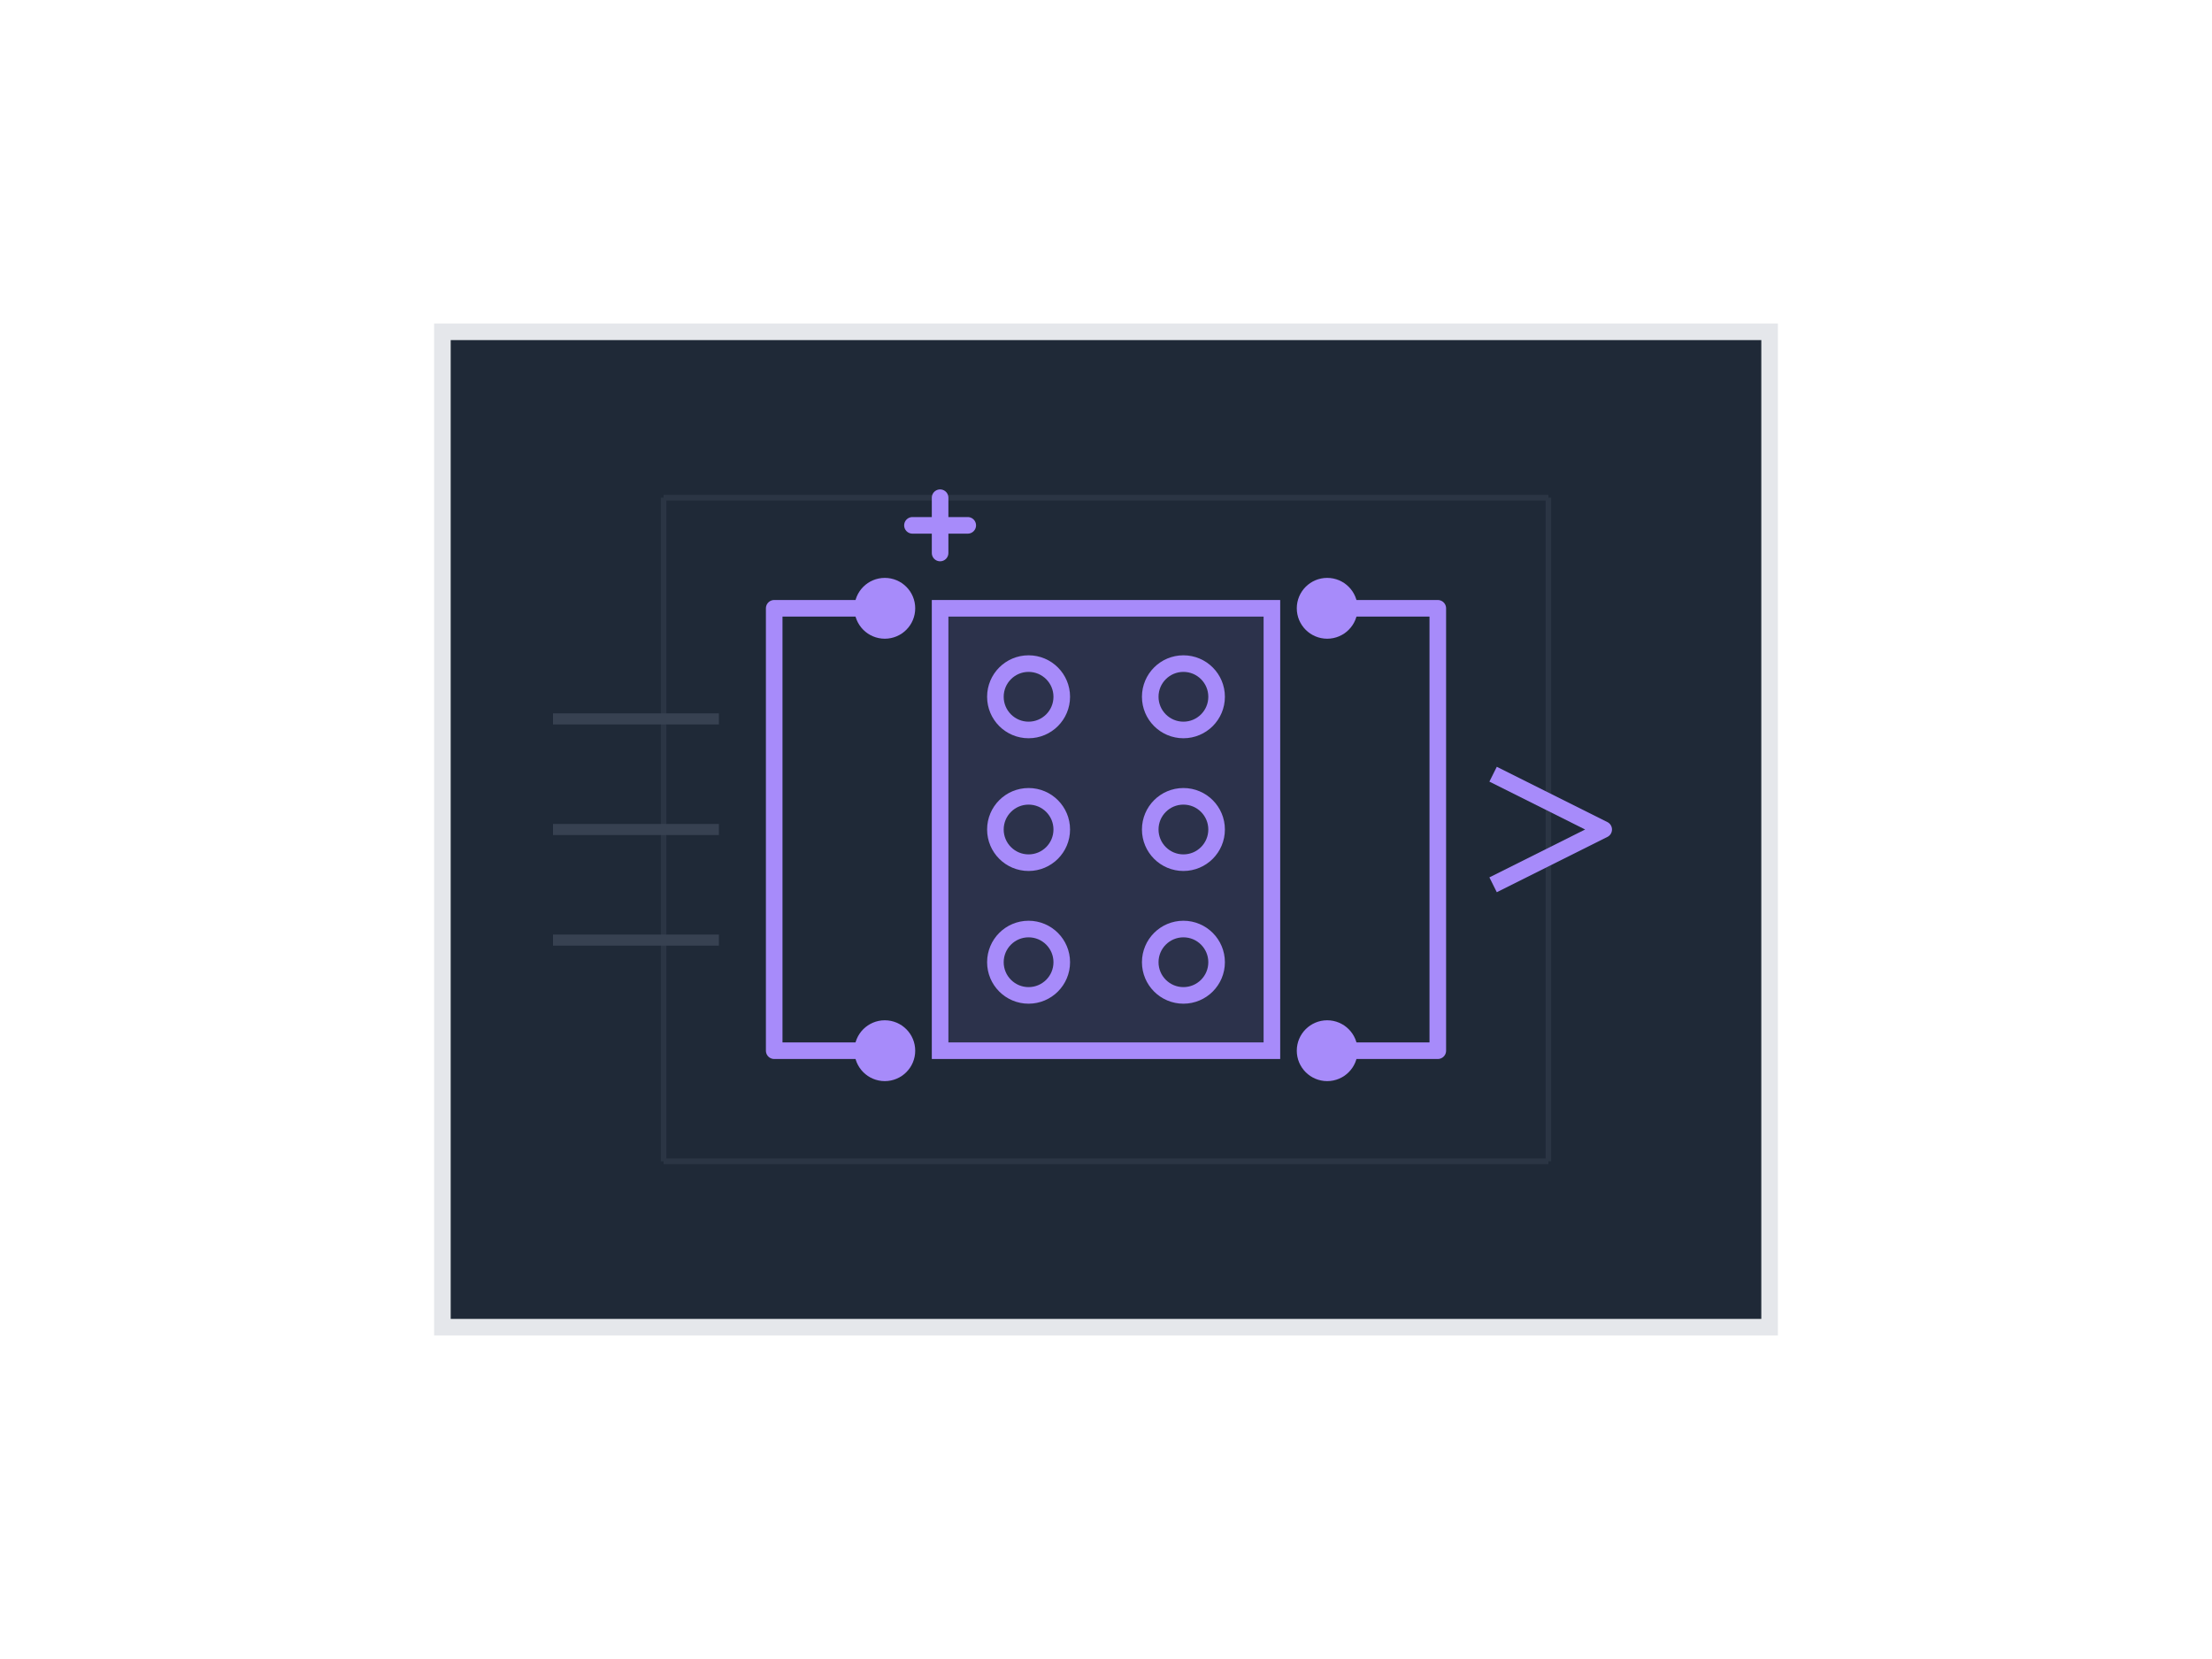
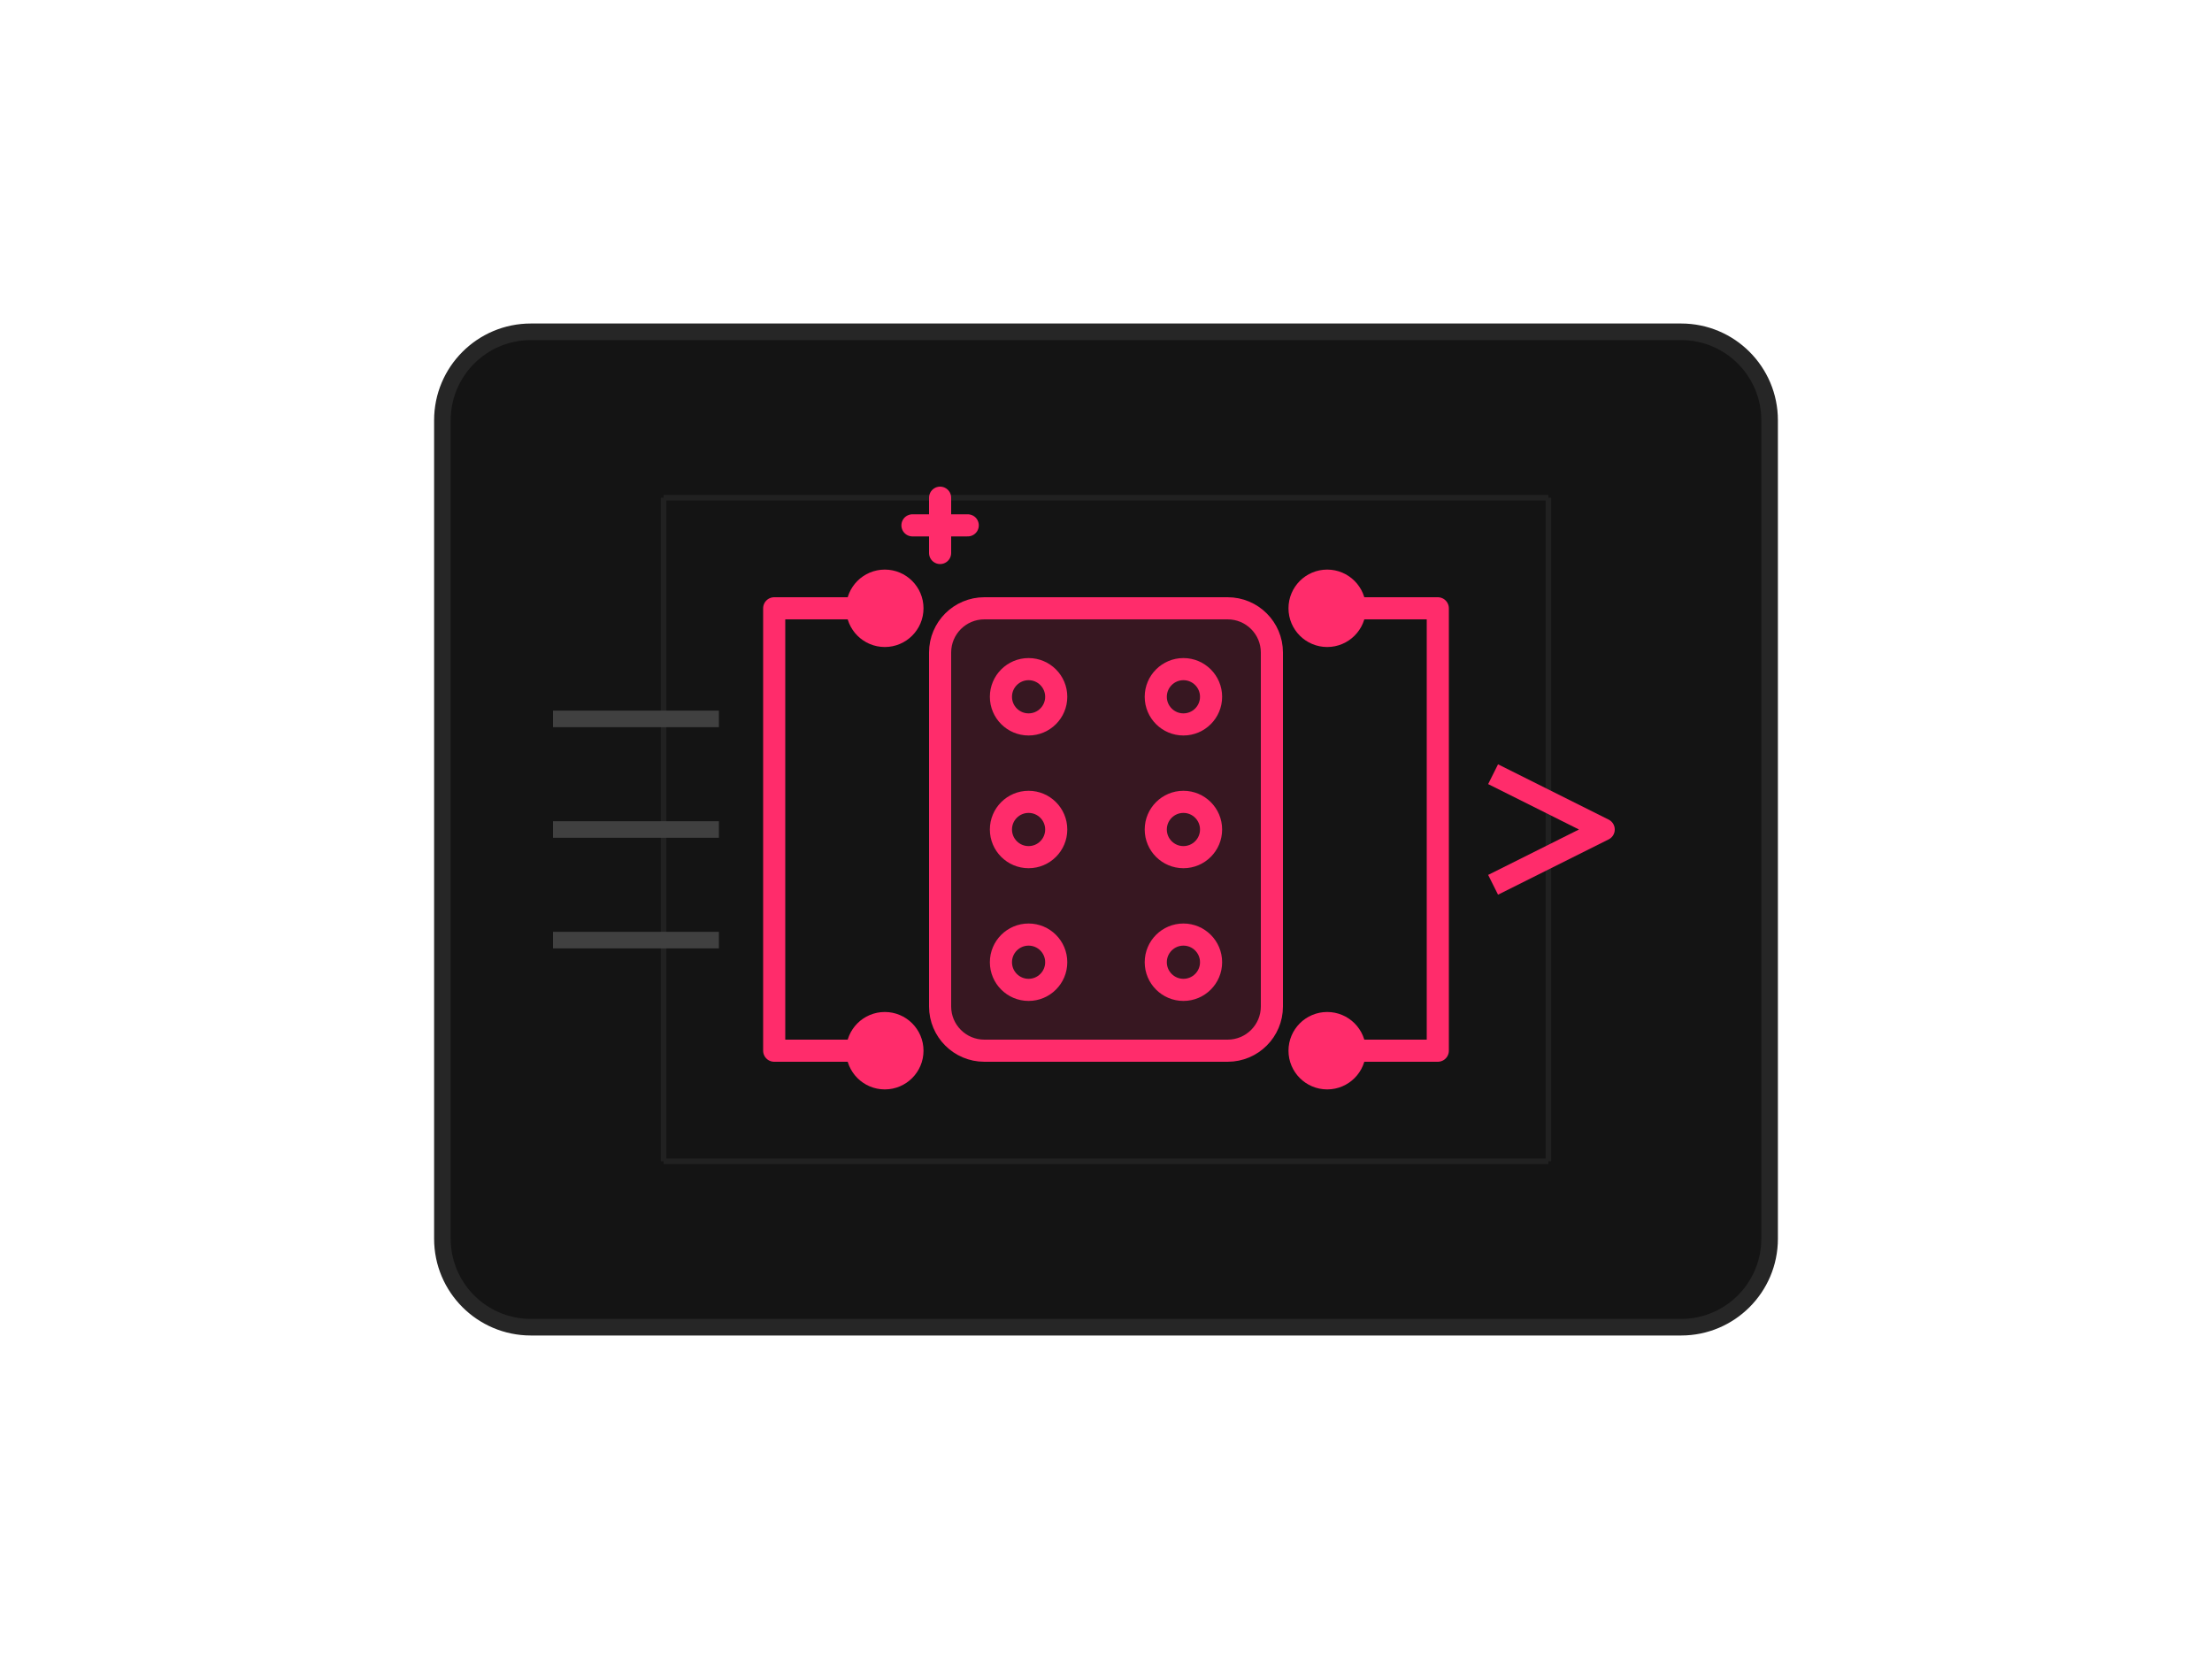
<svg xmlns="http://www.w3.org/2000/svg" viewBox="0 0 200 150">
-   <rect x="40" y="30" width="120" height="90" fill="#1f2937" stroke="#e5e7eb" stroke-width="1.5" />
-   <g stroke="#374151" stroke-width="0.5" opacity="0.5">
+   <rect x="40" y="30" width="120" height="90" fill="#141414" stroke="#262626" stroke-width="1.5" rx="8" />
+   <g stroke="#262626" stroke-width="0.5" opacity="0.7">
    <line x1="60" y1="45" x2="140" y2="45" />
    <line x1="60" y1="105" x2="140" y2="105" />
    <line x1="60" y1="45" x2="60" y2="105" />
    <line x1="140" y1="45" x2="140" y2="105" />
  </g>
-   <g stroke="#a78bfa" stroke-width="1.5" fill="none">
+   <g stroke="#ff2c6b" stroke-width="2" fill="none">
    <path d="M80 55 L70 55 L70 95 L80 95" stroke-linejoin="round" />
-     <circle cx="80" cy="55" r="2" fill="#a78bfa" />
-     <circle cx="80" cy="95" r="2" fill="#a78bfa" />
+     <circle cx="80" cy="55" r="2.5" fill="#ff2c6b" />
+     <circle cx="80" cy="95" r="2.5" fill="#ff2c6b" />
    <path d="M120 55 L130 55 L130 95 L120 95" stroke-linejoin="round" />
-     <circle cx="120" cy="55" r="2" fill="#a78bfa" />
-     <circle cx="120" cy="95" r="2" fill="#a78bfa" />
+     <circle cx="120" cy="55" r="2.5" fill="#ff2c6b" />
+     <circle cx="120" cy="95" r="2.5" fill="#ff2c6b" />
  </g>
-   <g stroke="#374151" stroke-width="1">
+   <g stroke="#404040" stroke-width="1.5">
    <line x1="50" y1="65" x2="65" y2="65" />
    <line x1="50" y1="75" x2="65" y2="75" />
    <line x1="50" y1="85" x2="65" y2="85" />
  </g>
-   <rect x="85" y="55" width="30" height="40" fill="#a78bfa" fill-opacity="0.1" stroke="#a78bfa" stroke-width="1.5" />
-   <g stroke="#a78bfa" stroke-width="1.5" fill="none">
-     <circle cx="93" cy="63" r="3" />
-     <circle cx="93" cy="75" r="3" />
-     <circle cx="93" cy="87" r="3" />
-     <circle cx="107" cy="63" r="3" />
-     <circle cx="107" cy="75" r="3" />
-     <circle cx="107" cy="87" r="3" />
+   <rect x="85" y="55" width="30" height="40" fill="#ff2c6b" fill-opacity="0.15" stroke="#ff2c6b" stroke-width="2" rx="4" />
+   <g stroke="#ff2c6b" stroke-width="2" fill="none">
+     <circle cx="93" cy="63" r="2.5" />
+     <circle cx="93" cy="75" r="2.5" />
+     <circle cx="93" cy="87" r="2.5" />
+     <circle cx="107" cy="63" r="2.5" />
+     <circle cx="107" cy="75" r="2.5" />
+     <circle cx="107" cy="87" r="2.5" />
  </g>
-   <g stroke="#a78bfa" stroke-width="1.5" fill="none">
+   <g stroke="#ff2c6b" stroke-width="2" fill="none">
    <path d="M135 70 L145 75 L135 80" stroke-linejoin="round" />
  </g>
-   <path d="M85 45 L85 50 M82.5 47.5 L87.5 47.5" stroke="#a78bfa" stroke-width="1.5" stroke-linecap="round" />
+   <path d="M85 45 L85 50 M82.5 47.5 L87.5 47.5" stroke="#ff2c6b" stroke-width="2" stroke-linecap="round" />
</svg>
